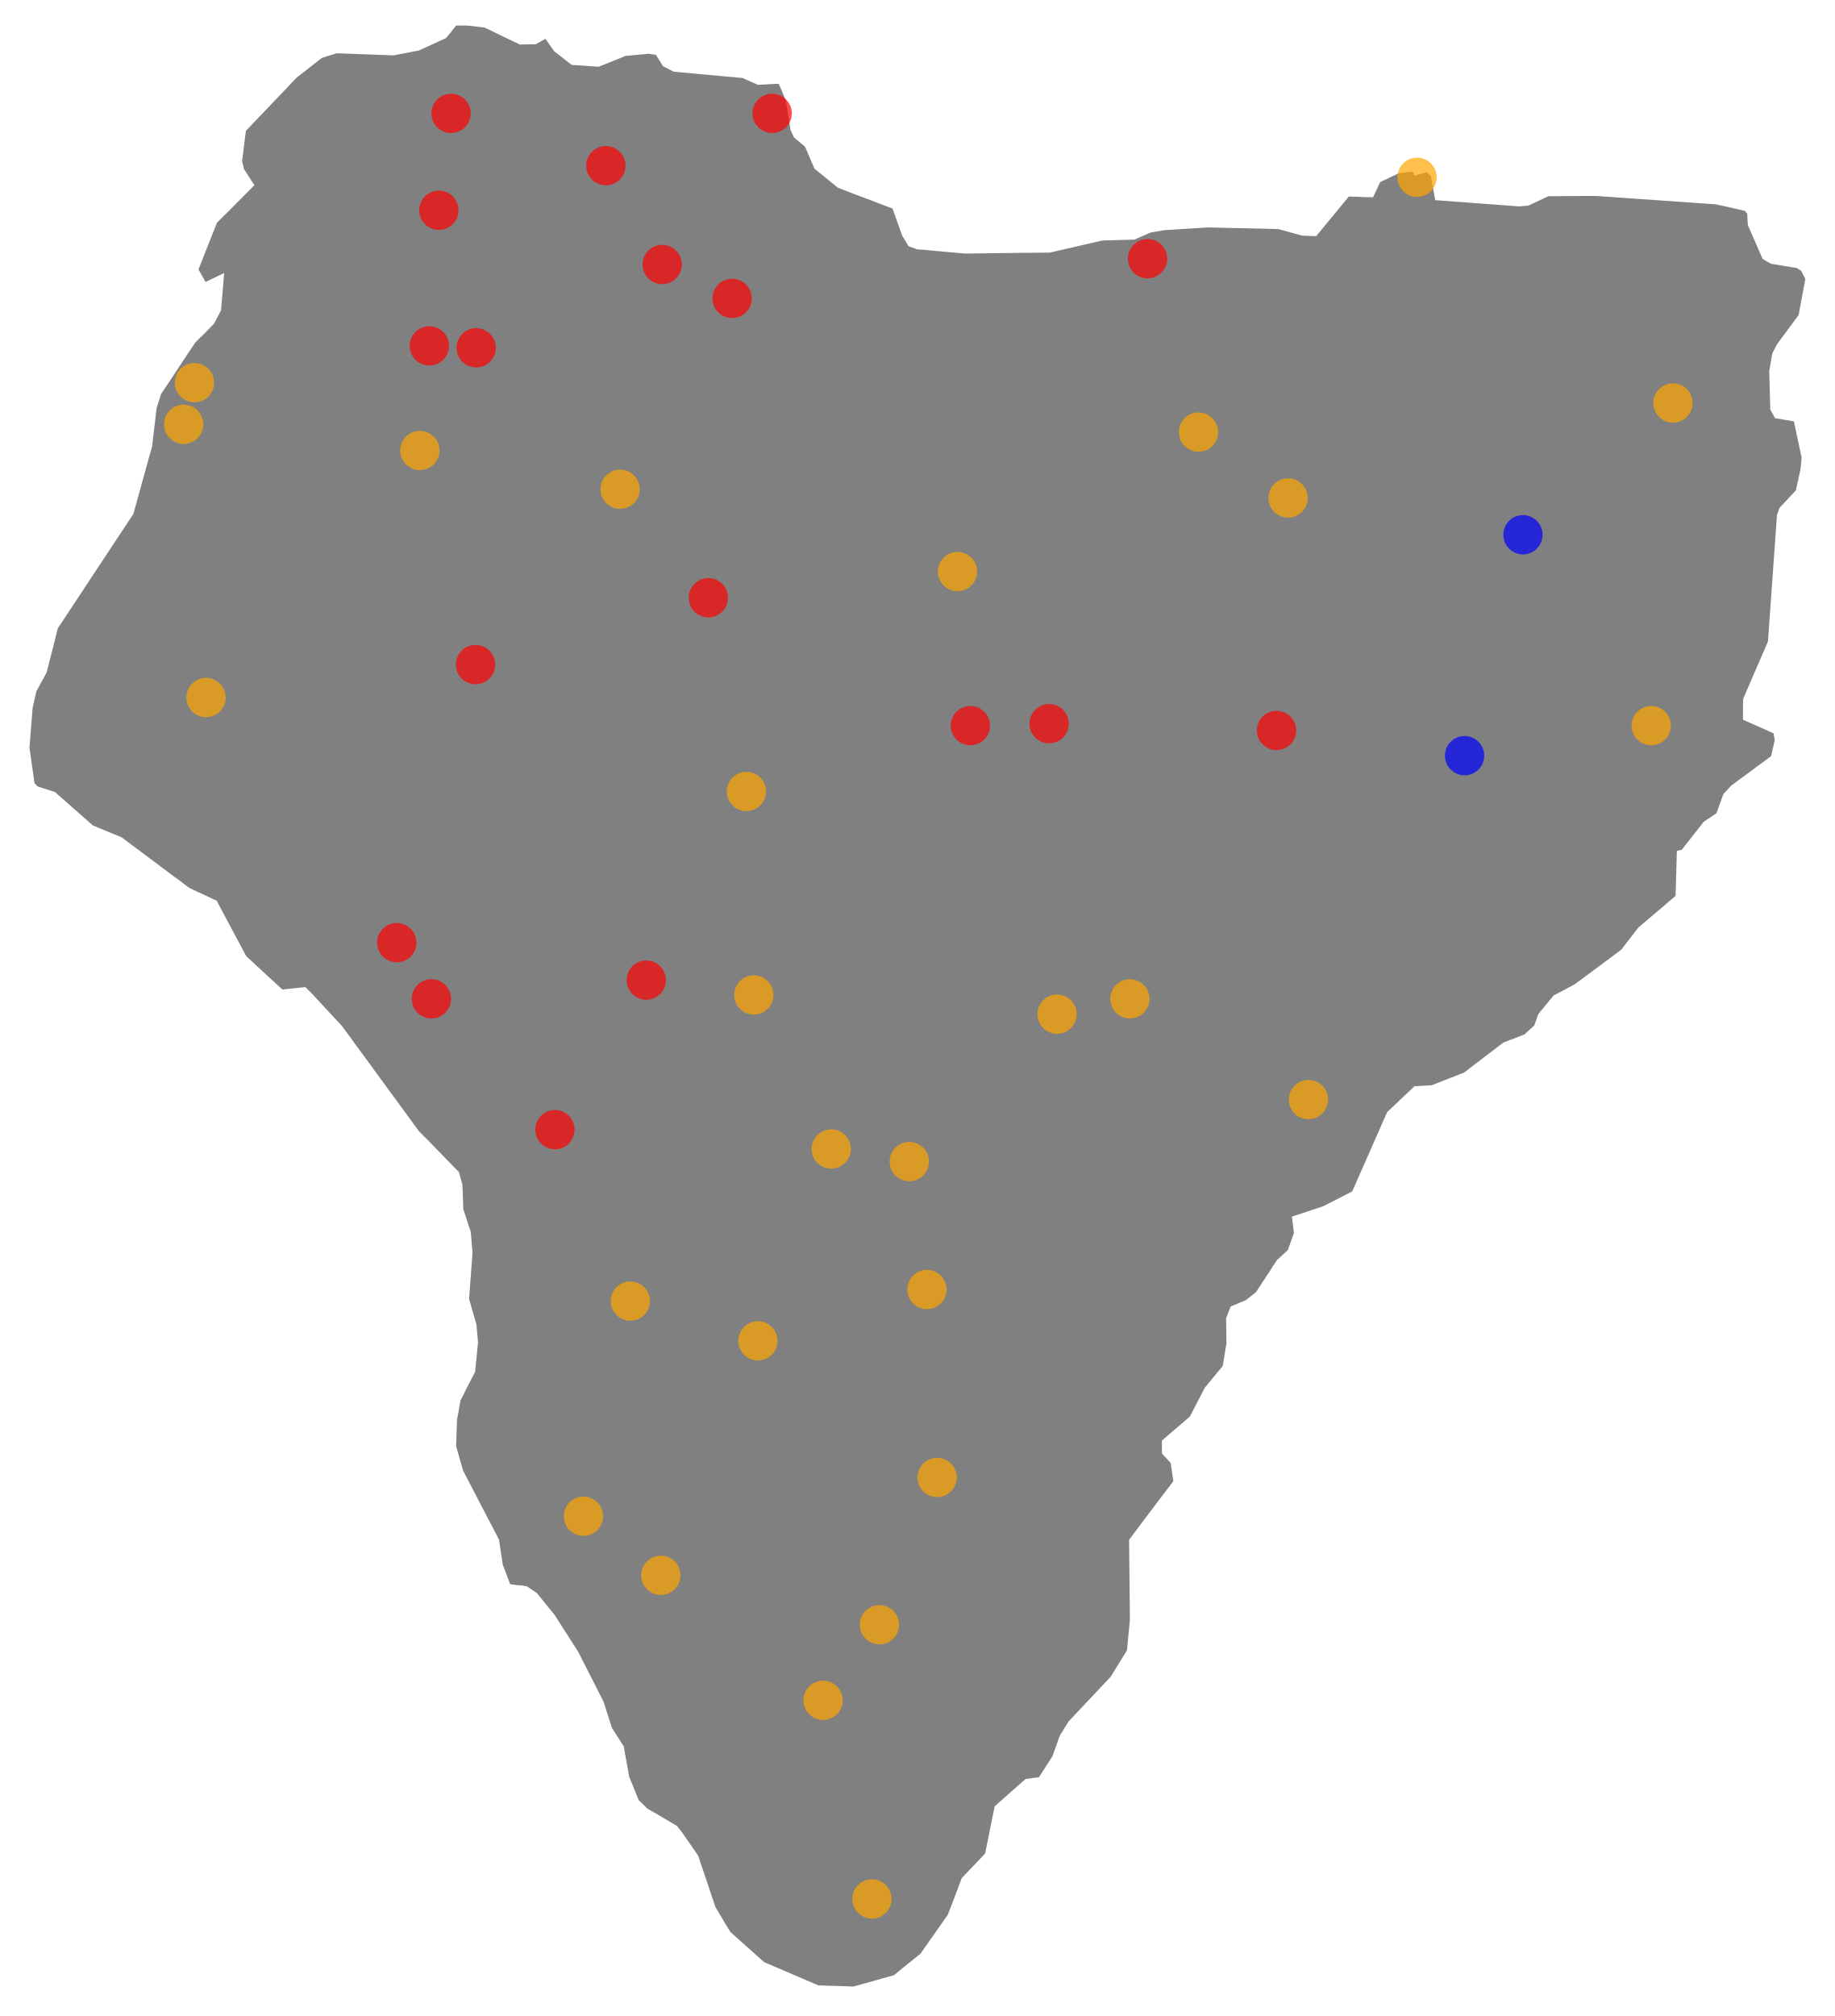
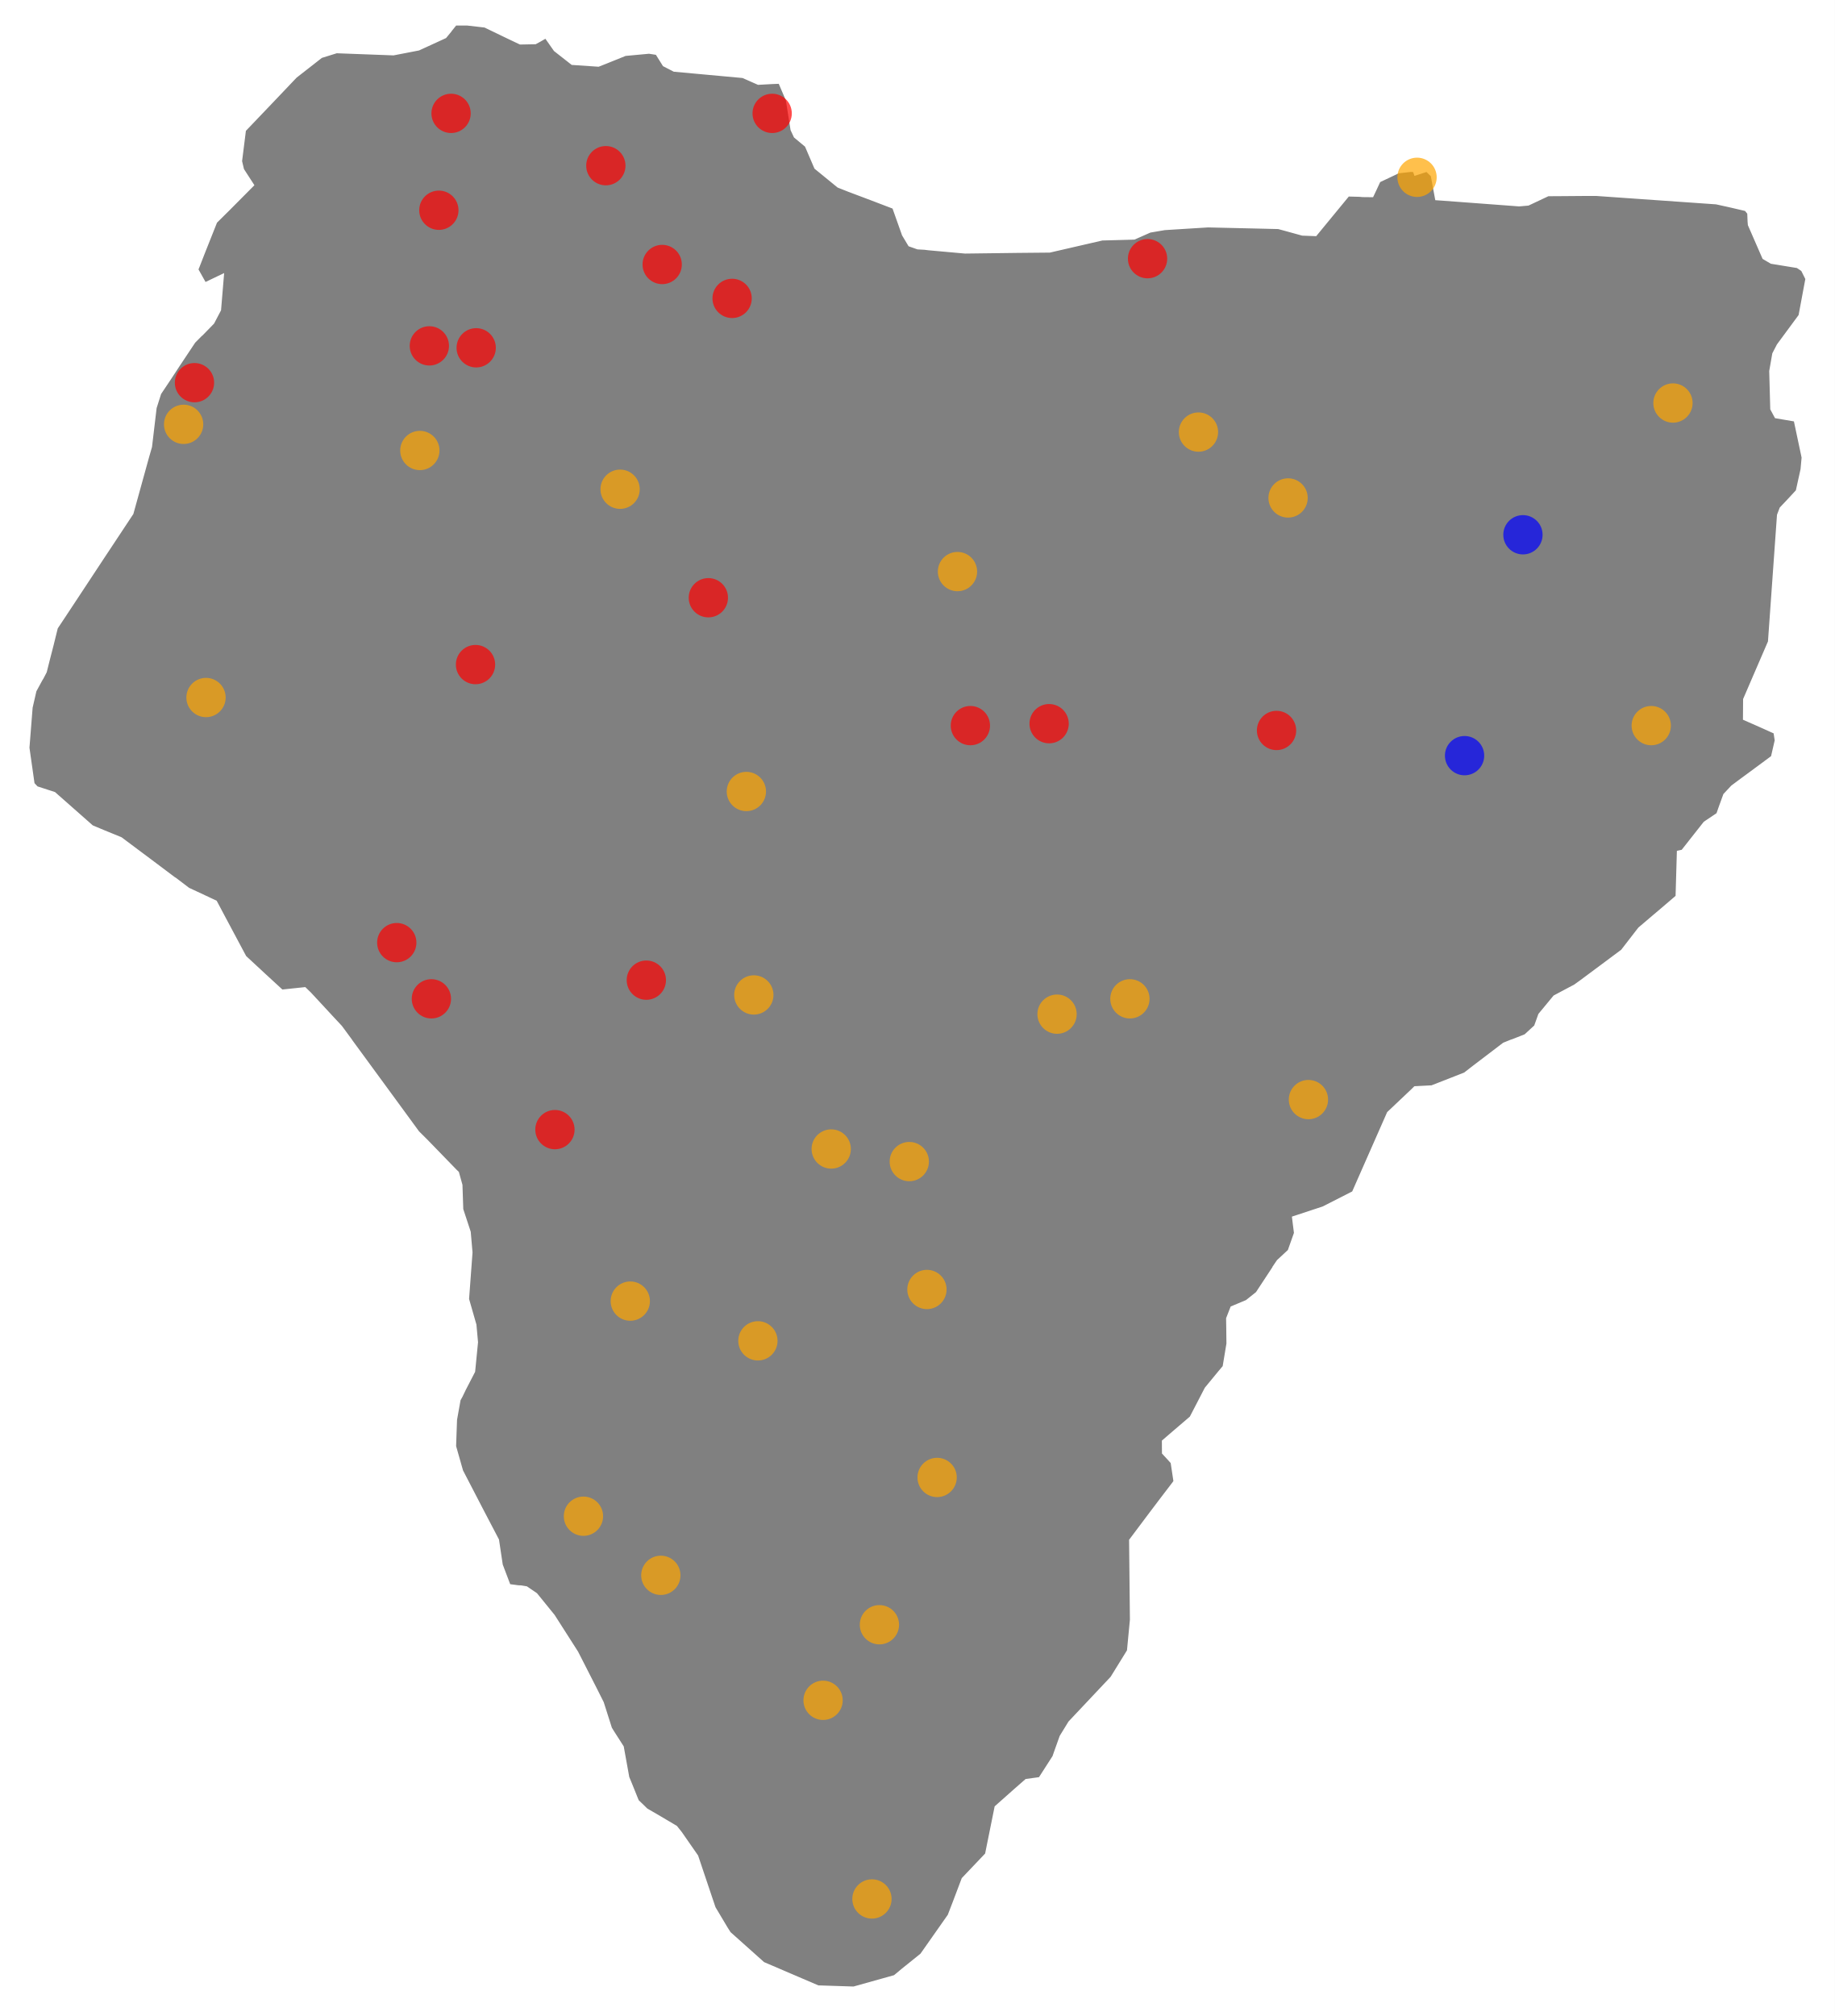
<svg xmlns="http://www.w3.org/2000/svg" version="1.1" class="marks" width="467" height="513" viewBox="0 0 467 513">
  <rect width="467" height="513" fill="white" />
  <g fill="none" stroke-miterlimit="10" transform="translate(6,6)">
    <g class="mark-group role-frame root" role="graphics-object" aria-roledescription="group mark container">
      <g transform="translate(0,0)">
        <path class="background" aria-hidden="true" d="M0,0h455v500h-455Z" />
        <g>
          <g class="mark-shape role-mark layer_0_marks" role="graphics-symbol" aria-roledescription="shape mark container">
            <path transform="translate(0,0)" d="M188.194,493.712L179.556,485.994L178.726,484.687L175.651,479.534L174.701,476.723L171.228,466.391L167.116,460.474L165.959,459.019L161.795,456.553L158.443,454.605L156.128,452.361L154.4,448.071L153.674,446.32L152.275,438.578L149.891,434.855L149.269,433.844L147.196,427.335L145.451,423.858L140.699,414.538L134.756,405.242L130.333,399.793L127.914,398.141L126.584,397.919L125.91,397.895L123.491,397.574L121.47,392.248L120.951,388.797L120.52,385.912L116.649,378.515L111.38,368.357L109.583,362.045L109.825,355.24L110.741,350.136L111.259,349.2L112.14,347.375L114.438,342.937L115.164,335.54L114.766,331.152L112.883,324.594L113.764,312.71L113.315,307.533L111.414,301.763L111.207,295.575L110.343,292.469L109.894,292.05L106.162,288.203L102.569,284.505L100.271,282.212L92.859,272.08L83.27,258.988L83.132,258.767L80.644,255.389L78.484,253.072L72.748,246.883L71.521,245.7L65.699,246.316L61.38,242.347L56.248,237.589L50.512,226.84L48.785,223.586L46.107,222.329L41.874,220.356L38.505,217.793L38.142,217.571L32.302,213.182L28.639,210.446L24.683,207.488L20.277,205.688L17.34,204.455L7.751,195.999L3.276,194.545L2.309,193.51L0.996,184.289L1.808,174.009L2.793,169.72L4.348,166.86L4.624,166.417L5.419,164.888L6.093,162.201L7.146,158.109L8.235,153.696L10.135,150.837L14.109,144.821L20.122,135.7L23.111,131.189L27.482,124.583L31.438,110.285L32.198,107.647L33.373,97.737L34.548,94.04L37.053,90.293L39.351,86.792L43.29,80.876L44.949,79.2L45.243,78.954L48.076,76.045L49.769,72.816L50.478,64.311L46.107,66.406L43.964,62.586L44.31,61.748L45.675,58.247L48.802,50.384L52.084,47.13L58.114,41.066L55.626,37.221L55.108,35.027L56.11,27.065L63.056,19.793L69.154,13.385L75.685,8.282L79.642,7.05L94.12,7.592L100.495,6.36L107.216,3.278L108.477,1.75L108.546,1.627L109.859,0L112.935,0L117.461,0.518L123.18,3.278L126.446,4.831L130.212,4.757L131.335,4.141L132.959,3.204L135.361,6.631L139.697,10.032L146.28,10.476L148.215,9.712L153.104,7.74L159.203,7.173L161.242,7.493L163.091,10.451L165.63,11.758L183.115,13.36L187.019,15.085L190.596,14.888L192.531,14.814L194.501,19.424L195.693,26.966L196.487,28.667L199.304,31.009L201.705,36.605L207.441,41.288L210.119,42.348L212.935,43.408L215.942,44.542L221.557,46.686L224.045,53.687L225.582,56.251L227.604,56.965L229.366,57.064L230.333,57.187L239.629,58.025L253.105,57.853L261.139,57.779L274.511,54.698L282.632,54.476L286.64,52.701L290.389,52.06L295.486,51.74L301.464,51.37L308.858,51.542L314.266,51.666L319.397,51.789L321.574,52.38L325.496,53.465L328.762,53.588L332.615,48.905L337.055,43.506L339.975,43.58L340.856,43.654L343.154,43.679L343.81,42.299L344.899,39.957L349.857,37.615L353.071,37.245L354.038,37.319L354.315,38.133L357.2,37.196L358.634,38.601L359.101,41.14L359.722,44.468L361.156,44.566L380.645,46.021L382.891,45.824L387.971,43.433L391.858,43.408L398.043,43.359L400.22,43.359L430.818,45.503L434.187,46.243L438.42,47.229L439.198,48.19L439.284,50.384L439.353,51.173L442.999,59.529L444.882,60.638L451.534,61.723L452.847,62.61L454.004,64.927L452.242,74.369L449.132,78.584L446.679,81.912L445.556,84.081L444.795,88.444L445.055,98.033L446.091,99.956L450.998,100.794L453.037,110.408L452.76,113.465L451.534,119.011L449.201,121.526L447.404,123.424L446.765,125.1L444.467,157.345L440.407,166.737L438.144,171.988L438.109,176.82L441.081,178.126L445.867,180.271L446.195,182.416L445.21,186.705L442.014,189.072L437.263,192.573L434.982,194.274L433.064,196.32L431.838,199.697L431.302,201.25L428.365,203.223L427.95,203.519L422.301,210.692L421.281,210.914L420.953,222.205L416.772,225.78L415.079,227.21L411.364,230.366L410.5,231.475L406.976,236.036L396.506,243.826L394.933,244.96L391.91,246.563L389.733,247.722L385.984,252.258L384.913,255.241L382.304,257.632L379.108,258.89L378.658,259.038L376.827,259.777L369.311,265.497L366.893,267.371L358.444,270.674L354.194,270.896L353.572,271.513L347.473,277.282L342.255,289.116L338.541,297.547L330.835,301.468L323.354,303.933L323.509,305.19L323.838,307.779L322.214,312.365L319.397,314.978L318.326,316.556L318.292,316.679L314.042,323.139L311.381,325.259L309.204,326.172L307.614,326.837L306.561,329.525L306.595,331.596L306.647,335.91L305.662,341.852L304.556,343.159L301.066,347.4L298.371,352.602L297.231,354.796L292.704,358.667L290.216,360.812L290.234,363.672L291.287,364.806L292.428,366.064L293.171,370.995L292.791,371.537L289.681,375.606L287.089,379.033L281.871,385.986L282.079,406.179L281.319,414.119L277.068,420.998L266.356,432.365L264.162,435.94L262.728,439.959L262.331,441.093L258.737,446.69L257.476,446.863L255.264,447.159L252.725,449.378L247.611,453.915L245.572,464L245.192,465.898L239.214,472.186L237.02,477.981L235.672,481.482L228.64,491.493L223.855,495.34L223.319,495.783L223.094,495.981L221.781,497.066L211.294,500L202.172,499.704Z" fill="gray" stroke="white" />
          </g>
          <g class="mark-symbol role-mark layer_1_marks" role="graphics-object" aria-roledescription="symbol mark container">
            <path aria-label="longitude: 167.47371; latitude: −45.50603" role="graphics-symbol" aria-roledescription="circle" transform="translate(240.9762,178.6441)" d="M5,0A5,5,0,1,1,-5,0A5,5,0,1,1,5,0" fill="red" stroke-width="2" opacity="0.7" />
            <path aria-label="longitude: 167.47822; latitude: −45.50608" role="graphics-symbol" aria-roledescription="circle" transform="translate(318.8964,179.8767)" d="M5,0A5,5,0,1,1,-5,0A5,5,0,1,1,5,0" fill="red" stroke-width="2" opacity="0.7" />
+             <path aria-label="longitude: 167.468936513; latitude: −45.5086572881" role="graphics-symbol" aria-roledescription="circle" transform="translate(158.5037,243.4144)" d="M5,0A5,5,0,1,1,-5,0A5,5,0,1,1,5,0" fill="red" stroke-width="2" opacity="0.7" />
            <path aria-label="longitude: 167.47487; latitude: −45.50601" role="graphics-symbol" aria-roledescription="circle" transform="translate(261.0178,178.151)" d="M5,0A5,5,0,1,1,-5,0A5,5,0,1,1,5,0" fill="red" stroke-width="2" opacity="0.7" />
-             <path aria-label="longitude: 167.46893606; latitude: −45.5086569357" role="graphics-symbol" aria-roledescription="circle" transform="translate(158.4959,243.4057)" d="M5,0A5,5,0,1,1,-5,0A5,5,0,1,1,5,0" fill="red" stroke-width="2" opacity="0.7" />
            <path aria-label="longitude: 167.47079; latitude: −45.49971" role="graphics-symbol" aria-roledescription="circle" transform="translate(190.5268,22.84997)" d="M5,0A5,5,0,1,1,-5,0A5,5,0,1,1,5,0" fill="red" stroke-width="2" opacity="0.7" />
            <path aria-label="longitude: 167.46577; latitude: −45.50885" role="graphics-symbol" aria-roledescription="circle" transform="translate(103.7952,248.1654)" d="M5,0A5,5,0,1,1,-5,0A5,5,0,1,1,5,0" fill="red" stroke-width="2" opacity="0.7" />
            <path aria-label="longitude: 167.4702; latitude: −45.50162" role="graphics-symbol" aria-roledescription="circle" transform="translate(180.3332,69.93147)" d="M5,0A5,5,0,1,1,-5,0A5,5,0,1,1,5,0" fill="red" stroke-width="2" opacity="0.7" />
            <path aria-label="longitude: 167.46643; latitude: −45.50213" role="graphics-symbol" aria-roledescription="circle" transform="translate(115.1981,82.50324)" d="M5,0A5,5,0,1,1,-5,0A5,5,0,1,1,5,0" fill="red" stroke-width="2" opacity="0.7" />
+             <path aria-label="longitude: 167.46574; latitude: −45.50211" role="graphics-symbol" aria-roledescription="circle" transform="translate(103.2769,82.01023)" d="M5,0A5,5,0,1,1,-5,0A5,5,0,1,1,5,0" fill="red" stroke-width="2" opacity="0.7" />
            <path aria-label="longitude: 167.46985; latitude: −45.50471" role="graphics-symbol" aria-roledescription="circle" transform="translate(174.2862,146.1034)" d="M5,0A5,5,0,1,1,-5,0A5,5,0,1,1,5,0" fill="red" stroke-width="2" opacity="0.7" />
-             <path aria-label="longitude: 167.46574; latitude: −45.50211" role="graphics-symbol" aria-roledescription="circle" transform="translate(103.2769,82.01023)" d="M5,0A5,5,0,1,1,-5,0A5,5,0,1,1,5,0" fill="red" stroke-width="2" opacity="0.7" />
            <path aria-label="longitude: 167.46526; latitude: −45.50827" role="graphics-symbol" aria-roledescription="circle" transform="translate(94.9838,233.8664)" d="M5,0A5,5,0,1,1,-5,0A5,5,0,1,1,5,0" fill="red" stroke-width="2" opacity="0.7" />
            <path aria-label="longitude: 167.46834; latitude: −45.50025" role="graphics-symbol" aria-roledescription="circle" transform="translate(148.1976,36.16081)" d="M5,0A5,5,0,1,1,-5,0A5,5,0,1,1,5,0" fill="red" stroke-width="2" opacity="0.7" />
            <path aria-label="longitude: 167.46642; latitude: −45.5054" role="graphics-symbol" aria-roledescription="circle" transform="translate(115.0254,163.1132)" d="M5,0A5,5,0,1,1,-5,0A5,5,0,1,1,5,0" fill="red" stroke-width="2" opacity="0.7" />
            <path aria-label="longitude: 167.46917; latitude: −45.50127" role="graphics-symbol" aria-roledescription="circle" transform="translate(162.5377,61.30385)" d="M5,0A5,5,0,1,1,-5,0A5,5,0,1,1,5,0" fill="red" stroke-width="2" opacity="0.7" />
            <path aria-label="longitude: 167.46759; latitude: −45.5102" role="graphics-symbol" aria-roledescription="circle" transform="translate(135.2397,281.4482)" d="M5,0A5,5,0,1,1,-5,0A5,5,0,1,1,5,0" fill="red" stroke-width="2" opacity="0.7" />
            <path aria-label="longitude: 167.47632; latitude: −45.50121" role="graphics-symbol" aria-roledescription="circle" transform="translate(286.0697,59.82484)" d="M5,0A5,5,0,1,1,-5,0A5,5,0,1,1,5,0" fill="red" stroke-width="2" opacity="0.7" />
            <path aria-label="longitude: 167.46606; latitude: −45.49971" role="graphics-symbol" aria-roledescription="circle" transform="translate(108.8056,22.84997)" d="M5,0A5,5,0,1,1,-5,0A5,5,0,1,1,5,0" fill="red" stroke-width="2" opacity="0.7" />
            <path aria-label="longitude: 167.46588; latitude: −45.50071" role="graphics-symbol" aria-roledescription="circle" transform="translate(105.6957,47.49977)" d="M5,0A5,5,0,1,1,-5,0A5,5,0,1,1,5,0" fill="red" stroke-width="2" opacity="0.7" />
+             <path aria-label="longitude: 167.46228; latitude: −45.50249" role="graphics-symbol" aria-roledescription="circle" transform="translate(43.49772,91.3775)" d="M5,0A5,5,0,1,1,-5,0A5,5,0,1,1,5,0" fill="red" stroke-width="2" opacity="0.7" />
          </g>
          <g class="mark-symbol role-mark layer_2_marks" role="graphics-object" aria-roledescription="symbol mark container">
            <path aria-label="longitude: 167.47281; latitude: −45.51053" role="graphics-symbol" aria-roledescription="circle" transform="translate(225.4267,289.5841)" d="M5,0A5,5,0,1,1,-5,0A5,5,0,1,1,5,0" fill="orange" stroke-width="2" opacity="0.7" />
            <path aria-label="longitude: 167.47839; latitude: −45.50368" role="graphics-symbol" aria-roledescription="circle" transform="translate(321.8336,120.7123)" d="M5,0A5,5,0,1,1,-5,0A5,5,0,1,1,5,0" fill="orange" stroke-width="2" opacity="0.7" />
            <path aria-label="longitude: 167.47041; latitude: −45.50671" role="graphics-symbol" aria-roledescription="circle" transform="translate(183.9614,195.4078)" d="M5,0A5,5,0,1,1,-5,0A5,5,0,1,1,5,0" fill="orange" stroke-width="2" opacity="0.7" />
            <path aria-label="longitude: 167.47307; latitude: −45.51185" role="graphics-symbol" aria-roledescription="circle" transform="translate(229.9188,322.1282)" d="M5,0A5,5,0,1,1,-5,0A5,5,0,1,1,5,0" fill="orange" stroke-width="2" opacity="0.7" />
            <path aria-label="longitude: 167.4687; latitude: −45.51197" role="graphics-symbol" aria-roledescription="circle" transform="translate(154.4174,325.0868)" d="M5,0A5,5,0,1,1,-5,0A5,5,0,1,1,5,0" fill="orange" stroke-width="2" opacity="0.7" />
            <path aria-label="longitude: 167.47058; latitude: −45.51238" role="graphics-symbol" aria-roledescription="circle" transform="translate(186.8986,335.1953)" d="M5,0A5,5,0,1,1,-5,0A5,5,0,1,1,5,0" fill="orange" stroke-width="2" opacity="0.7" />
            <path aria-label="longitude: 167.47707; latitude: −45.503" role="graphics-symbol" aria-roledescription="circle" transform="translate(299.0276,103.9495)" d="M5,0A5,5,0,1,1,-5,0A5,5,0,1,1,5,0" fill="orange" stroke-width="2" opacity="0.7" />
            <path aria-label="longitude: 167.47052; latitude: −45.50881" role="graphics-symbol" aria-roledescription="circle" transform="translate(185.8619,247.1793)" d="M5,0A5,5,0,1,1,-5,0A5,5,0,1,1,5,0" fill="orange" stroke-width="2" opacity="0.7" />
            <path aria-label="longitude: 167.46855; latitude: −45.50359" role="graphics-symbol" aria-roledescription="circle" transform="translate(151.8258,118.4936)" d="M5,0A5,5,0,1,1,-5,0A5,5,0,1,1,5,0" fill="orange" stroke-width="2" opacity="0.7" />
+             <path aria-label="longitude: 167.474986743; latitude: −45.5090083349" role="graphics-symbol" aria-roledescription="circle" transform="translate(263.0348,252.069)" d="M5,0A5,5,0,1,1,-5,0A5,5,0,1,1,5,0" fill="orange" stroke-width="2" opacity="0.7" />
+             <path aria-label="longitude: 167.46245; latitude: −45.50574" role="graphics-symbol" aria-roledescription="circle" transform="translate(46.43485,171.4949)" d="M5,0A5,5,0,1,1,-5,0A5,5,0,1,1,5,0" fill="orange" stroke-width="2" opacity="0.7" />
            <path aria-label="longitude: 167.48374; latitude: −45.50603" role="graphics-symbol" aria-roledescription="circle" transform="translate(414.2666,178.6441)" d="M5,0A5,5,0,1,1,-5,0A5,5,0,1,1,5,0" fill="orange" stroke-width="2" opacity="0.7" />
-             <path aria-label="longitude: 167.474986743; latitude: −45.5090083349" role="graphics-symbol" aria-roledescription="circle" transform="translate(263.0348,252.069)" d="M5,0A5,5,0,1,1,-5,0A5,5,0,1,1,5,0" fill="orange" stroke-width="2" opacity="0.7" />
-             <path aria-label="longitude: 167.46228; latitude: −45.50249" role="graphics-symbol" aria-roledescription="circle" transform="translate(43.49772,91.3775)" d="M5,0A5,5,0,1,1,-5,0A5,5,0,1,1,5,0" fill="orange" stroke-width="2" opacity="0.7" />
-             <path aria-label="longitude: 167.46245; latitude: −45.50574" role="graphics-symbol" aria-roledescription="circle" transform="translate(46.43485,171.4949)" d="M5,0A5,5,0,1,1,-5,0A5,5,0,1,1,5,0" fill="orange" stroke-width="2" opacity="0.7" />
            <path aria-label="longitude: 167.47352; latitude: −45.50444" role="graphics-symbol" aria-roledescription="circle" transform="translate(237.6936,139.4474)" d="M5,0A5,5,0,1,1,-5,0A5,5,0,1,1,5,0" fill="orange" stroke-width="2" opacity="0.7" />
            <path aria-label="longitude: 167.48029; latitude: −45.50037" role="graphics-symbol" aria-roledescription="circle" transform="translate(354.6603,39.11879)" d="M5,0A5,5,0,1,1,-5,0A5,5,0,1,1,5,0" fill="orange" stroke-width="2" opacity="0.7" />
            <path aria-label="longitude: 167.47869; latitude: −45.50989" role="graphics-symbol" aria-roledescription="circle" transform="translate(327.0167,273.8054)" d="M5,0A5,5,0,1,1,-5,0A5,5,0,1,1,5,0" fill="orange" stroke-width="2" opacity="0.7" />
            <path aria-label="longitude: 167.46212; latitude: −45.50292" role="graphics-symbol" aria-roledescription="circle" transform="translate(40.73337,101.9774)" d="M5,0A5,5,0,1,1,-5,0A5,5,0,1,1,5,0" fill="orange" stroke-width="2" opacity="0.7" />
            <path aria-label="longitude: 167.4656; latitude: −45.50319" role="graphics-symbol" aria-roledescription="circle" transform="translate(100.8581,108.6332)" d="M5,0A5,5,0,1,1,-5,0A5,5,0,1,1,5,0" fill="orange" stroke-width="2" opacity="0.7" />
            <path aria-label="longitude: 167.47606; latitude: −45.50885" role="graphics-symbol" aria-roledescription="circle" transform="translate(281.5777,248.1654)" d="M5,0A5,5,0,1,1,-5,0A5,5,0,1,1,5,0" fill="orange" stroke-width="2" opacity="0.7" />
            <path aria-label="longitude: 167.47166; latitude: −45.5104" role="graphics-symbol" aria-roledescription="circle" transform="translate(205.5579,286.379)" d="M5,0A5,5,0,1,1,-5,0A5,5,0,1,1,5,0" fill="orange" stroke-width="2" opacity="0.7" />
            <path aria-label="longitude: 167.47154; latitude: −45.51609" role="graphics-symbol" aria-roledescription="circle" transform="translate(203.4847,426.6689)" d="M5,0A5,5,0,1,1,-5,0A5,5,0,1,1,5,0" fill="orange" stroke-width="2" opacity="0.7" />
            <path aria-label="longitude: 167.47226; latitude: −45.51814" role="graphics-symbol" aria-roledescription="circle" transform="translate(215.9243,477.2161)" d="M5,0A5,5,0,1,1,-5,0A5,5,0,1,1,5,0" fill="orange" stroke-width="2" opacity="0.7" />
            <path aria-label="longitude: 167.47237; latitude: −45.51531" role="graphics-symbol" aria-roledescription="circle" transform="translate(217.8248,407.4367)" d="M5,0A5,5,0,1,1,-5,0A5,5,0,1,1,5,0" fill="orange" stroke-width="2" opacity="0.7" />
            <path aria-label="longitude: 167.47322; latitude: −45.51379" role="graphics-symbol" aria-roledescription="circle" transform="translate(232.5104,369.9595)" d="M5,0A5,5,0,1,1,-5,0A5,5,0,1,1,5,0" fill="orange" stroke-width="2" opacity="0.7" />
            <path aria-label="longitude: 167.46801; latitude: −45.51419" role="graphics-symbol" aria-roledescription="circle" transform="translate(142.4961,379.8218)" d="M5,0A5,5,0,1,1,-5,0A5,5,0,1,1,5,0" fill="orange" stroke-width="2" opacity="0.7" />
            <path aria-label="longitude: 167.46915; latitude: −45.5148" role="graphics-symbol" aria-roledescription="circle" transform="translate(162.1921,394.862)" d="M5,0A5,5,0,1,1,-5,0A5,5,0,1,1,5,0" fill="orange" stroke-width="2" opacity="0.7" />
            <path aria-label="longitude: 167.48406; latitude: −45.5027" role="graphics-symbol" aria-roledescription="circle" transform="translate(419.7953,96.55418)" d="M5,0A5,5,0,1,1,-5,0A5,5,0,1,1,5,0" fill="orange" stroke-width="2" opacity="0.7" />
          </g>
          <g class="mark-symbol role-mark layer_3_marks" role="graphics-object" aria-roledescription="symbol mark container">
            <path aria-label="longitude: 167.48185; latitude: −45.50406" role="graphics-symbol" aria-roledescription="circle" transform="translate(381.6127,130.0798)" d="M5,0A5,5,0,1,1,-5,0A5,5,0,1,1,5,0" fill="blue" stroke-width="2" opacity="0.7" />
            <path aria-label="longitude: 167.48099; latitude: −45.50634" role="graphics-symbol" aria-roledescription="circle" transform="translate(366.7543,186.2863)" d="M5,0A5,5,0,1,1,-5,0A5,5,0,1,1,5,0" fill="blue" stroke-width="2" opacity="0.7" />
          </g>
        </g>
        <path class="foreground" aria-hidden="true" d="" display="none" />
      </g>
    </g>
  </g>
</svg>
